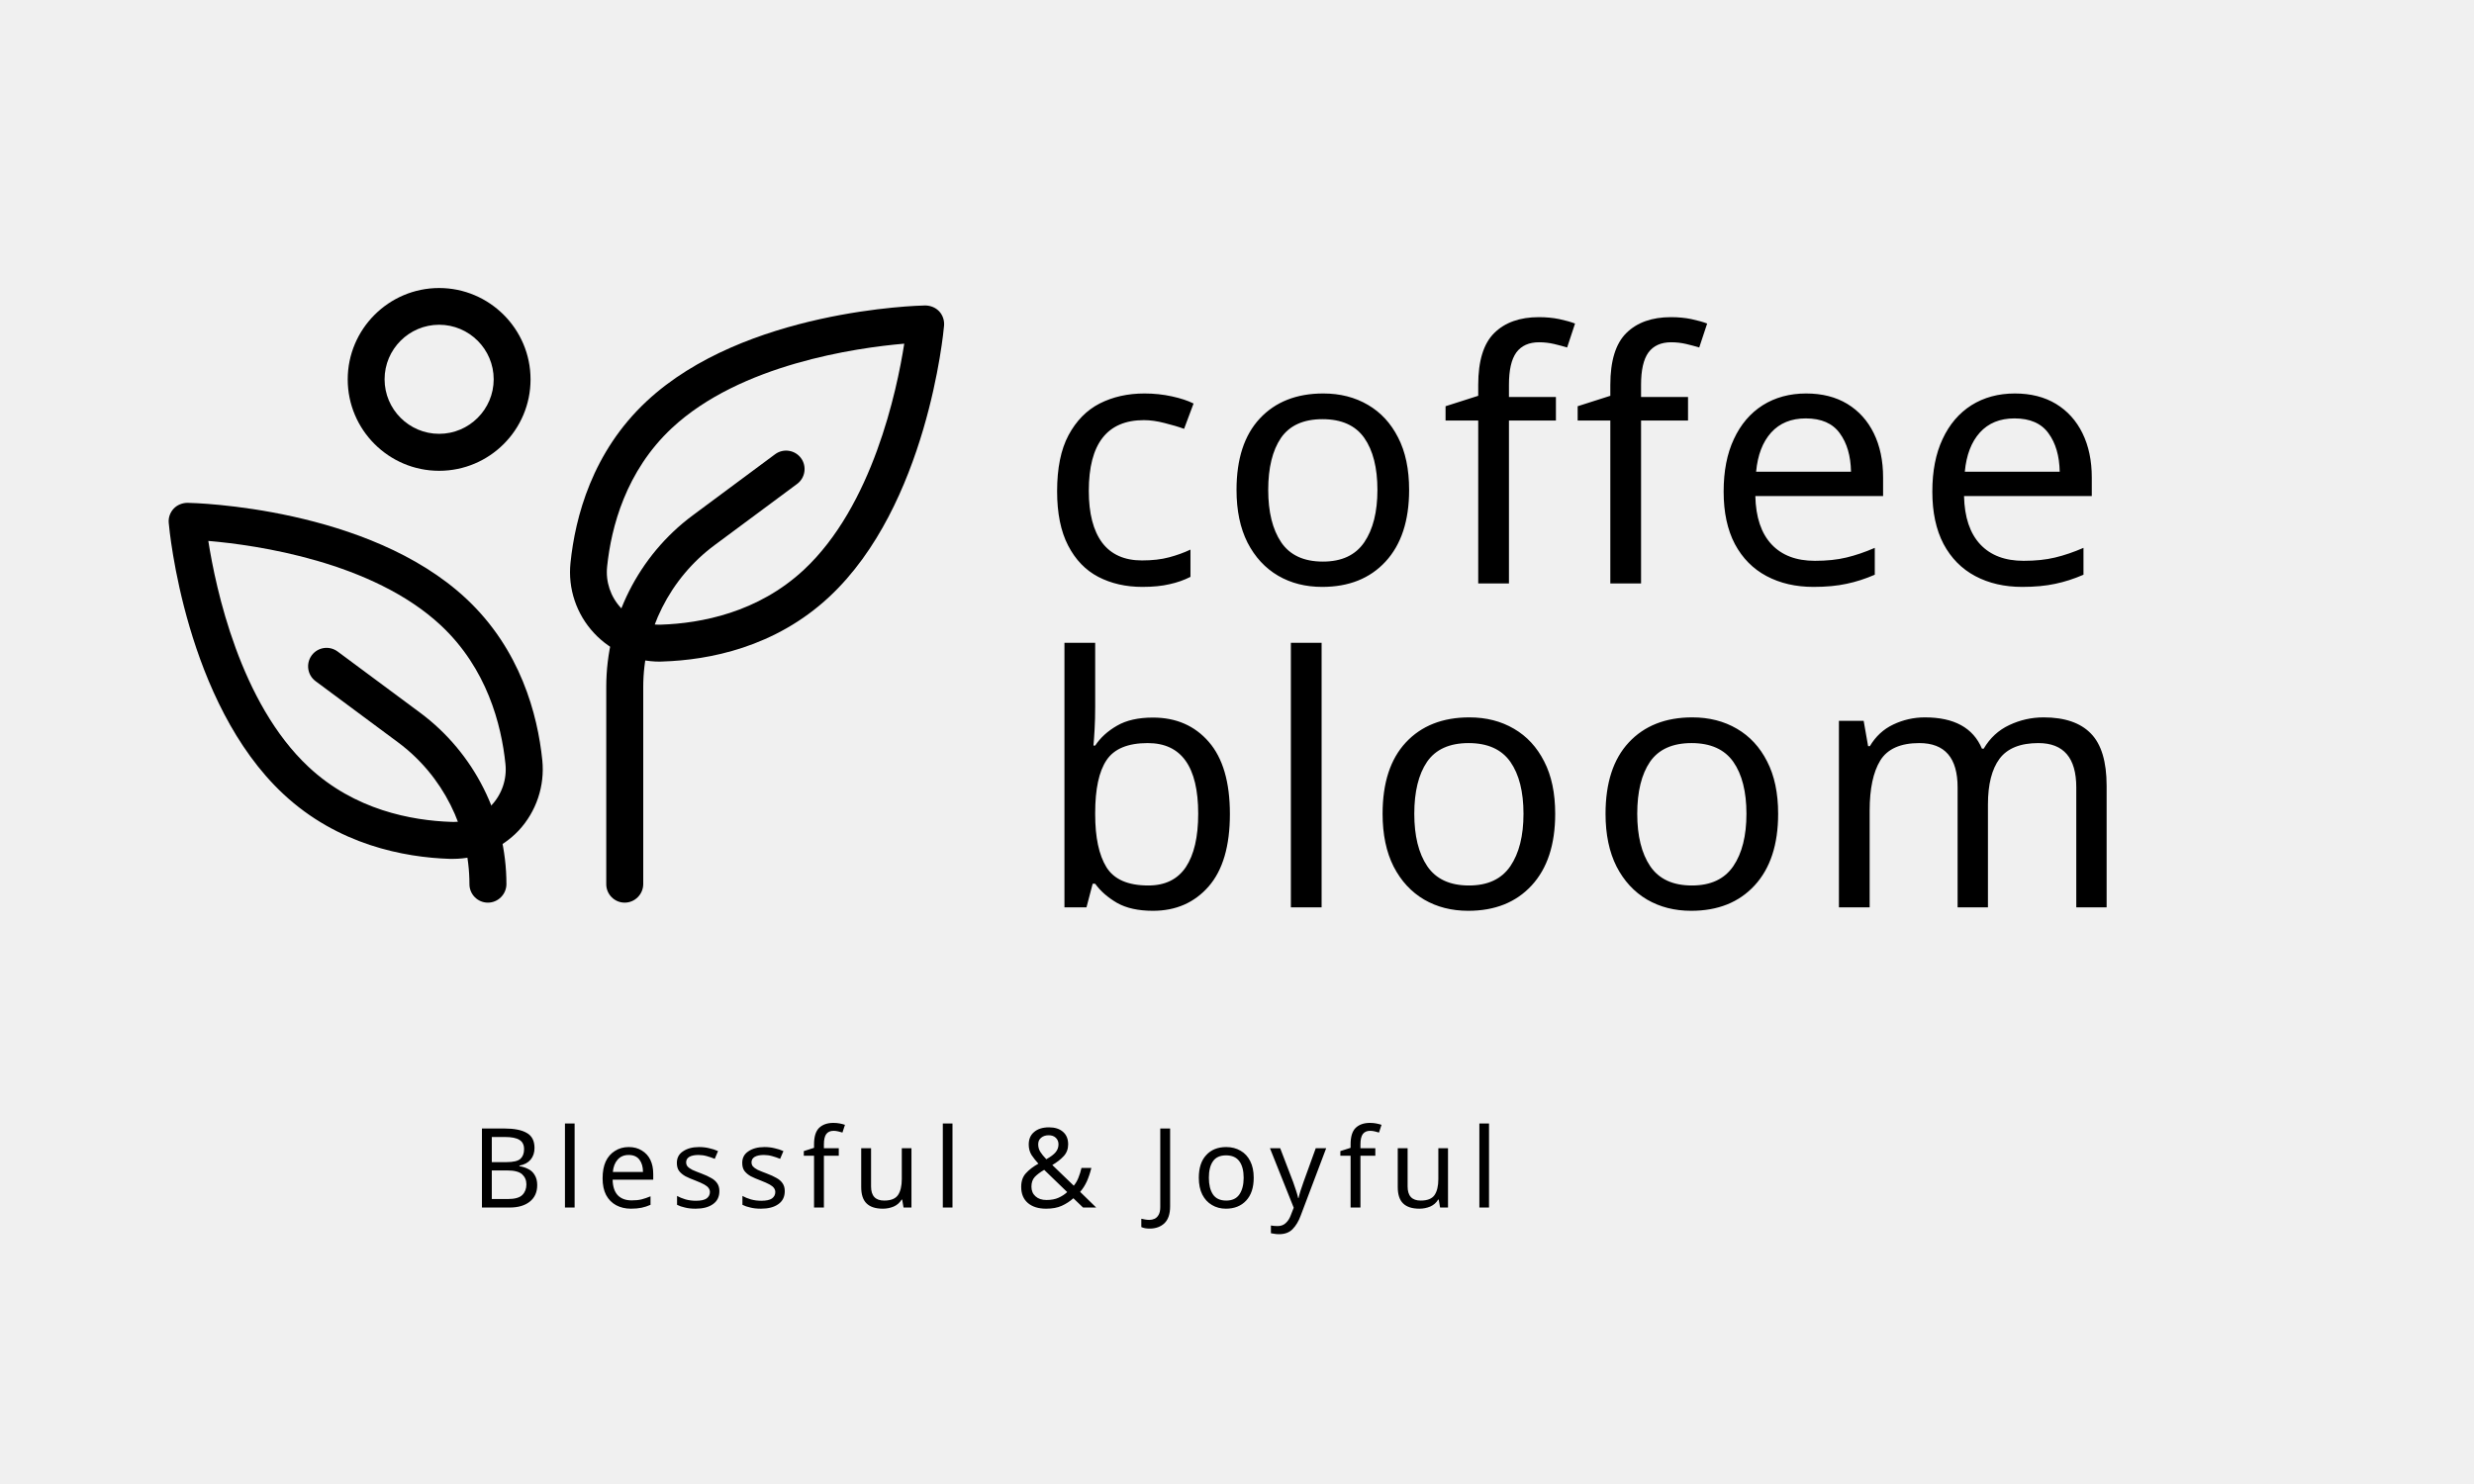
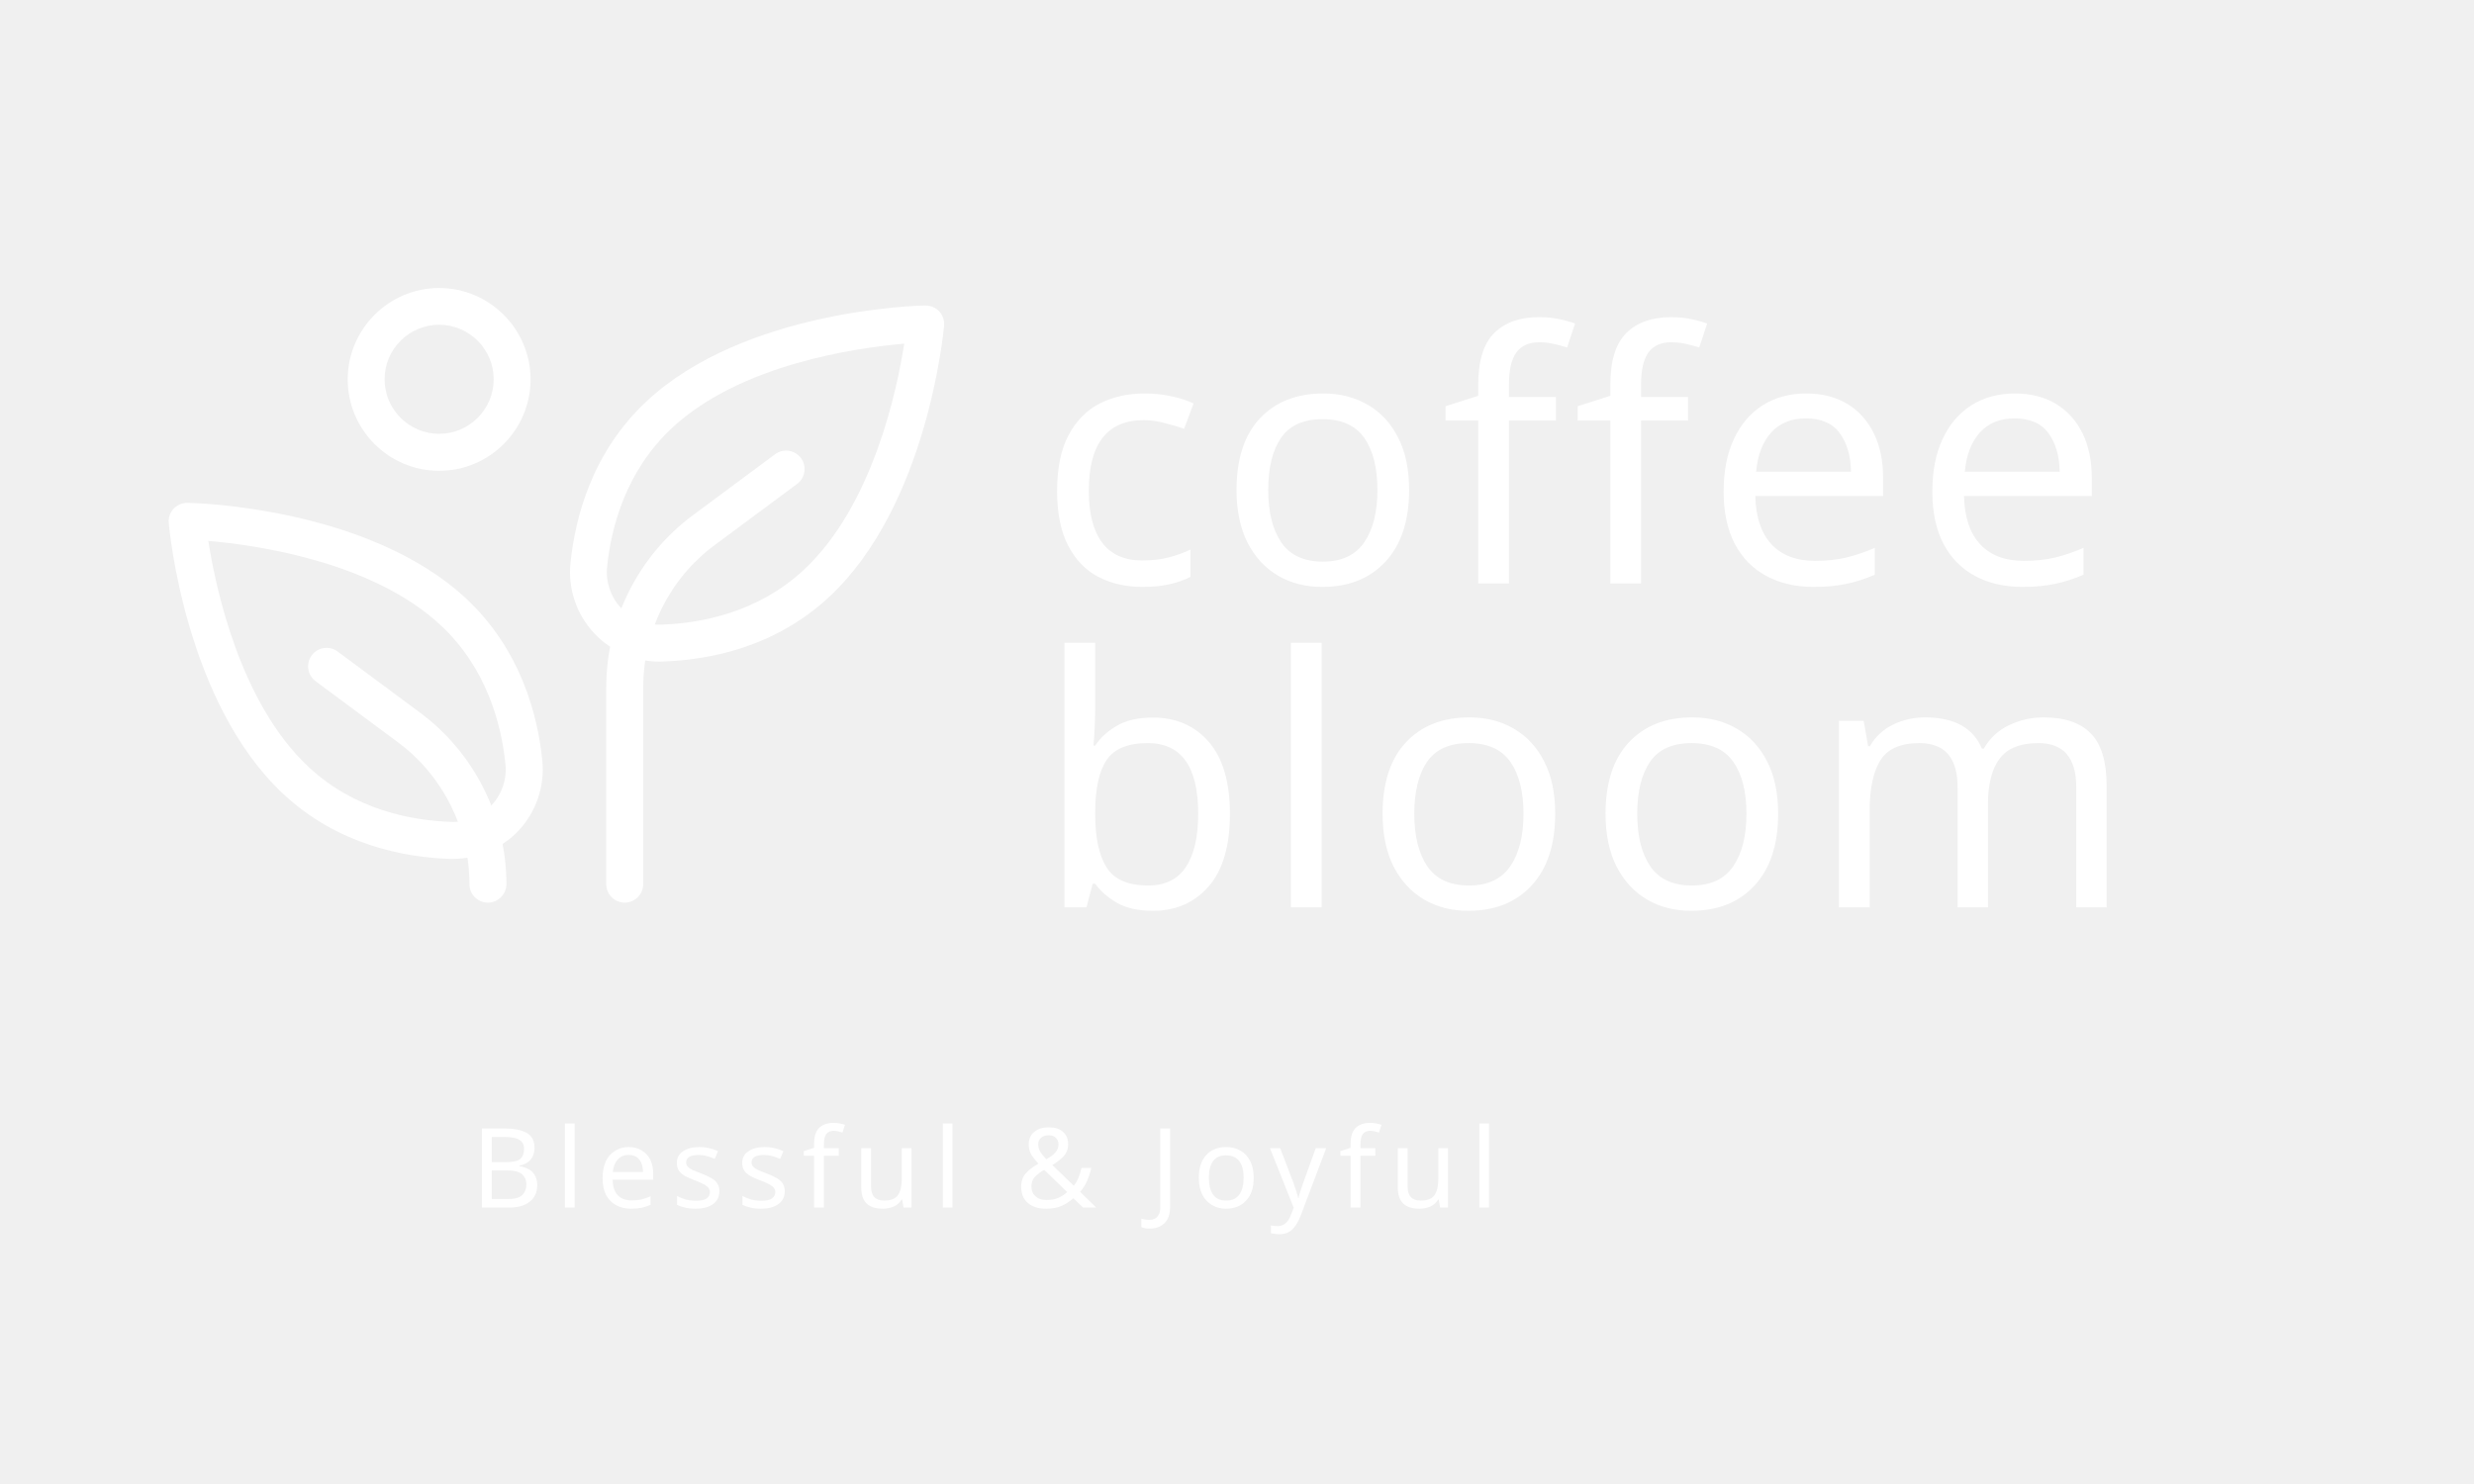
<svg xmlns="http://www.w3.org/2000/svg" version="1.1" id="Layer_1" x="0px" y="0px" viewBox="0 0 200 120" style="enable-background:new 0 0 200 120;" xml:space="preserve">
  <style type="text/css">
+ 	path{fill: #FFFFFF;}
	.st0{fill:#FFFFFF;}
- 	.st1{fill:#231F20;}
- 	.st2{font-family:'Montserrat-Bold';}
- 	.st3{font-size:28.136px;}
- 	.st4{letter-spacing:1;}
- 	.st5{font-family:'Montserrat-SemiBold';}
- 	.st6{font-size:8.952px;}
- 	.st7{fill:#AD5726;}
+ 	.st1{fill:#FFFFFF;}
+ 	.st2{font-family:'Montserrat-Bold'; fill: #FFFFFF;}
+ 	.st3{font-size:28.136px; fill: #FFFFFF;}
+ 	.st4{letter-spacing:1; fill: #FFFFFF;}
+ 	.st5{font-family:'Montserrat-SemiBold'; fill: #FFFFFF;}
+ 	.st6{font-size:8.952px; fill: #FFFFFF;}
+ 	.st7{fill:#FFFFFF;}
</style>
  <g>
    <g>
      <path d="M50.5,72.99c-0.82,0-1.49-0.67-1.49-1.49V55.55c0-5.44,2.61-10.62,6.98-13.87l6.67-4.95c0.66-0.49,1.6-0.35,2.09,0.31    c0.49,0.66,0.35,1.6-0.31,2.09l-6.67,4.95c-3.62,2.68-5.77,6.97-5.77,11.47V71.5C51.99,72.32,51.32,72.99,50.5,72.99z" />
      <path d="M53.32,53.5c-2,0-3.92-0.83-5.29-2.3c-1.43-1.53-2.13-3.6-1.91-5.69c0.38-3.7,1.76-8.97,6.16-13.07    c7.91-7.38,21.93-7.73,22.52-7.74c0.44,0.01,0.83,0.17,1.12,0.47c0.29,0.31,0.43,0.73,0.4,1.15c-0.05,0.59-1.37,14.55-9.27,21.93    c-4.4,4.11-9.75,5.12-13.46,5.24C53.48,53.5,53.4,53.5,53.32,53.5z M73.1,27.79c-3.87,0.33-13.26,1.66-18.79,6.83    c-3.72,3.48-4.9,8.01-5.23,11.2c-0.13,1.22,0.28,2.44,1.12,3.34c0.84,0.9,2.04,1.4,3.26,1.35c3.21-0.11,7.81-0.97,11.53-4.44    C70.53,40.9,72.5,31.62,73.1,27.79z" />
    </g>
    <g>
      <path d="M39.44,72.99c-0.82,0-1.49-0.67-1.49-1.49c0-4.5-2.16-8.79-5.77-11.47l-6.67-4.95c-0.66-0.49-0.8-1.42-0.31-2.09    c0.49-0.66,1.42-0.8,2.09-0.31l6.67,4.95c4.37,3.24,6.98,8.42,6.98,13.87C40.93,72.32,40.26,72.99,39.44,72.99z" />
      <path d="M36.62,69.45c-0.08,0-0.16,0-0.25,0c-3.71-0.12-9.07-1.14-13.46-5.24c-7.91-7.38-9.22-21.34-9.27-21.93    c-0.04-0.42,0.11-0.84,0.4-1.15c0.29-0.31,0.72-0.47,1.12-0.47c0.59,0.01,14.61,0.36,22.52,7.74c4.4,4.11,5.78,9.38,6.16,13.07    c0.21,2.08-0.48,4.15-1.91,5.69C40.54,68.62,38.63,69.45,36.62,69.45z M16.84,43.74c0.6,3.84,2.57,13.11,8.11,18.28    c3.72,3.48,8.32,4.33,11.53,4.44c1.19,0.05,2.42-0.45,3.26-1.35c0.84-0.9,1.25-2.12,1.12-3.34c-0.33-3.19-1.5-7.72-5.22-11.2    C30.1,45.4,20.71,44.07,16.84,43.74z" />
    </g>
    <path d="M35.5,38.07c-4.08,0-7.39-3.32-7.39-7.39s3.32-7.39,7.39-7.39s7.39,3.32,7.39,7.39S39.58,38.07,35.5,38.07z M35.5,26.26   c-2.43,0-4.41,1.98-4.41,4.41s1.98,4.41,4.41,4.41s4.41-1.98,4.41-4.41S37.93,26.26,35.5,26.26z" />
    <text transform="matrix(1 0 0 1 83.9104 47.1769)">
      <tspan x="0" y="0" class="st2 st3 st4">coffee</tspan>
      <tspan x="-0.25" y="26.19" class="st2 st3 st4">bloom</tspan>
    </text>
    <g>
      <text transform="matrix(1 0 0 1 38.0852 97.6437)" class="st5 st6 st4">Blessful &amp; Joyful</text>
    </g>
  </g>
</svg>
